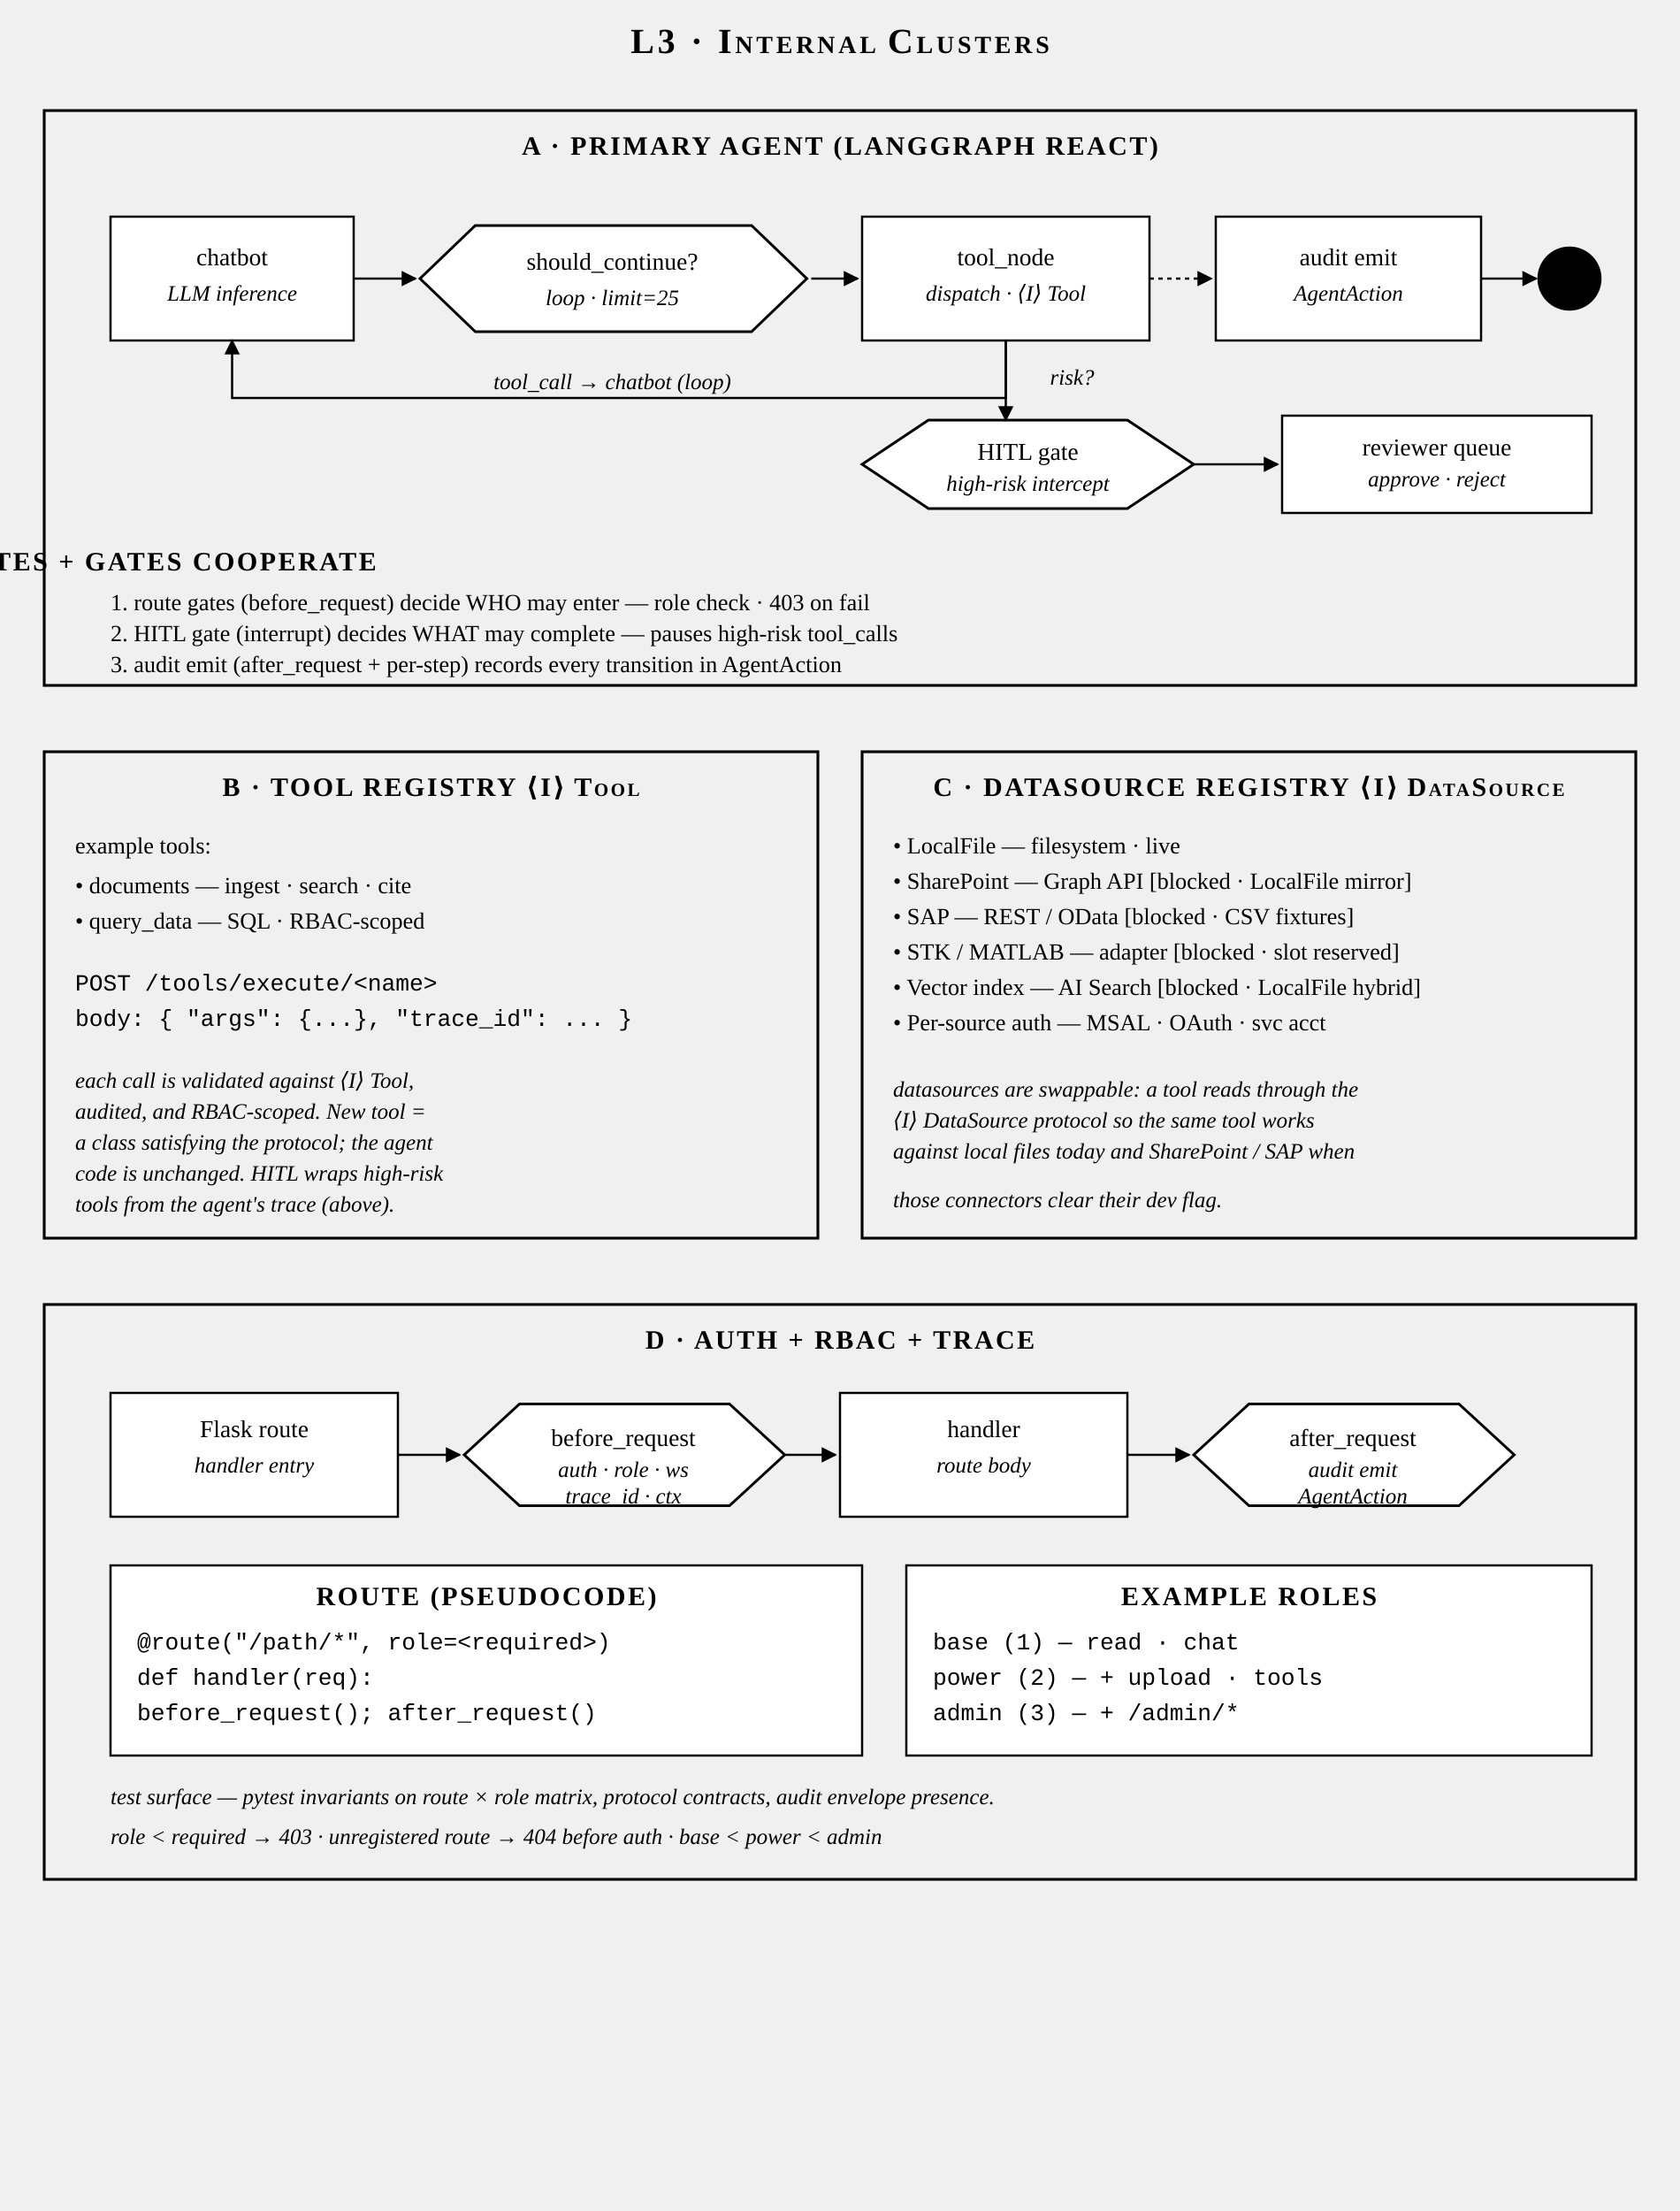
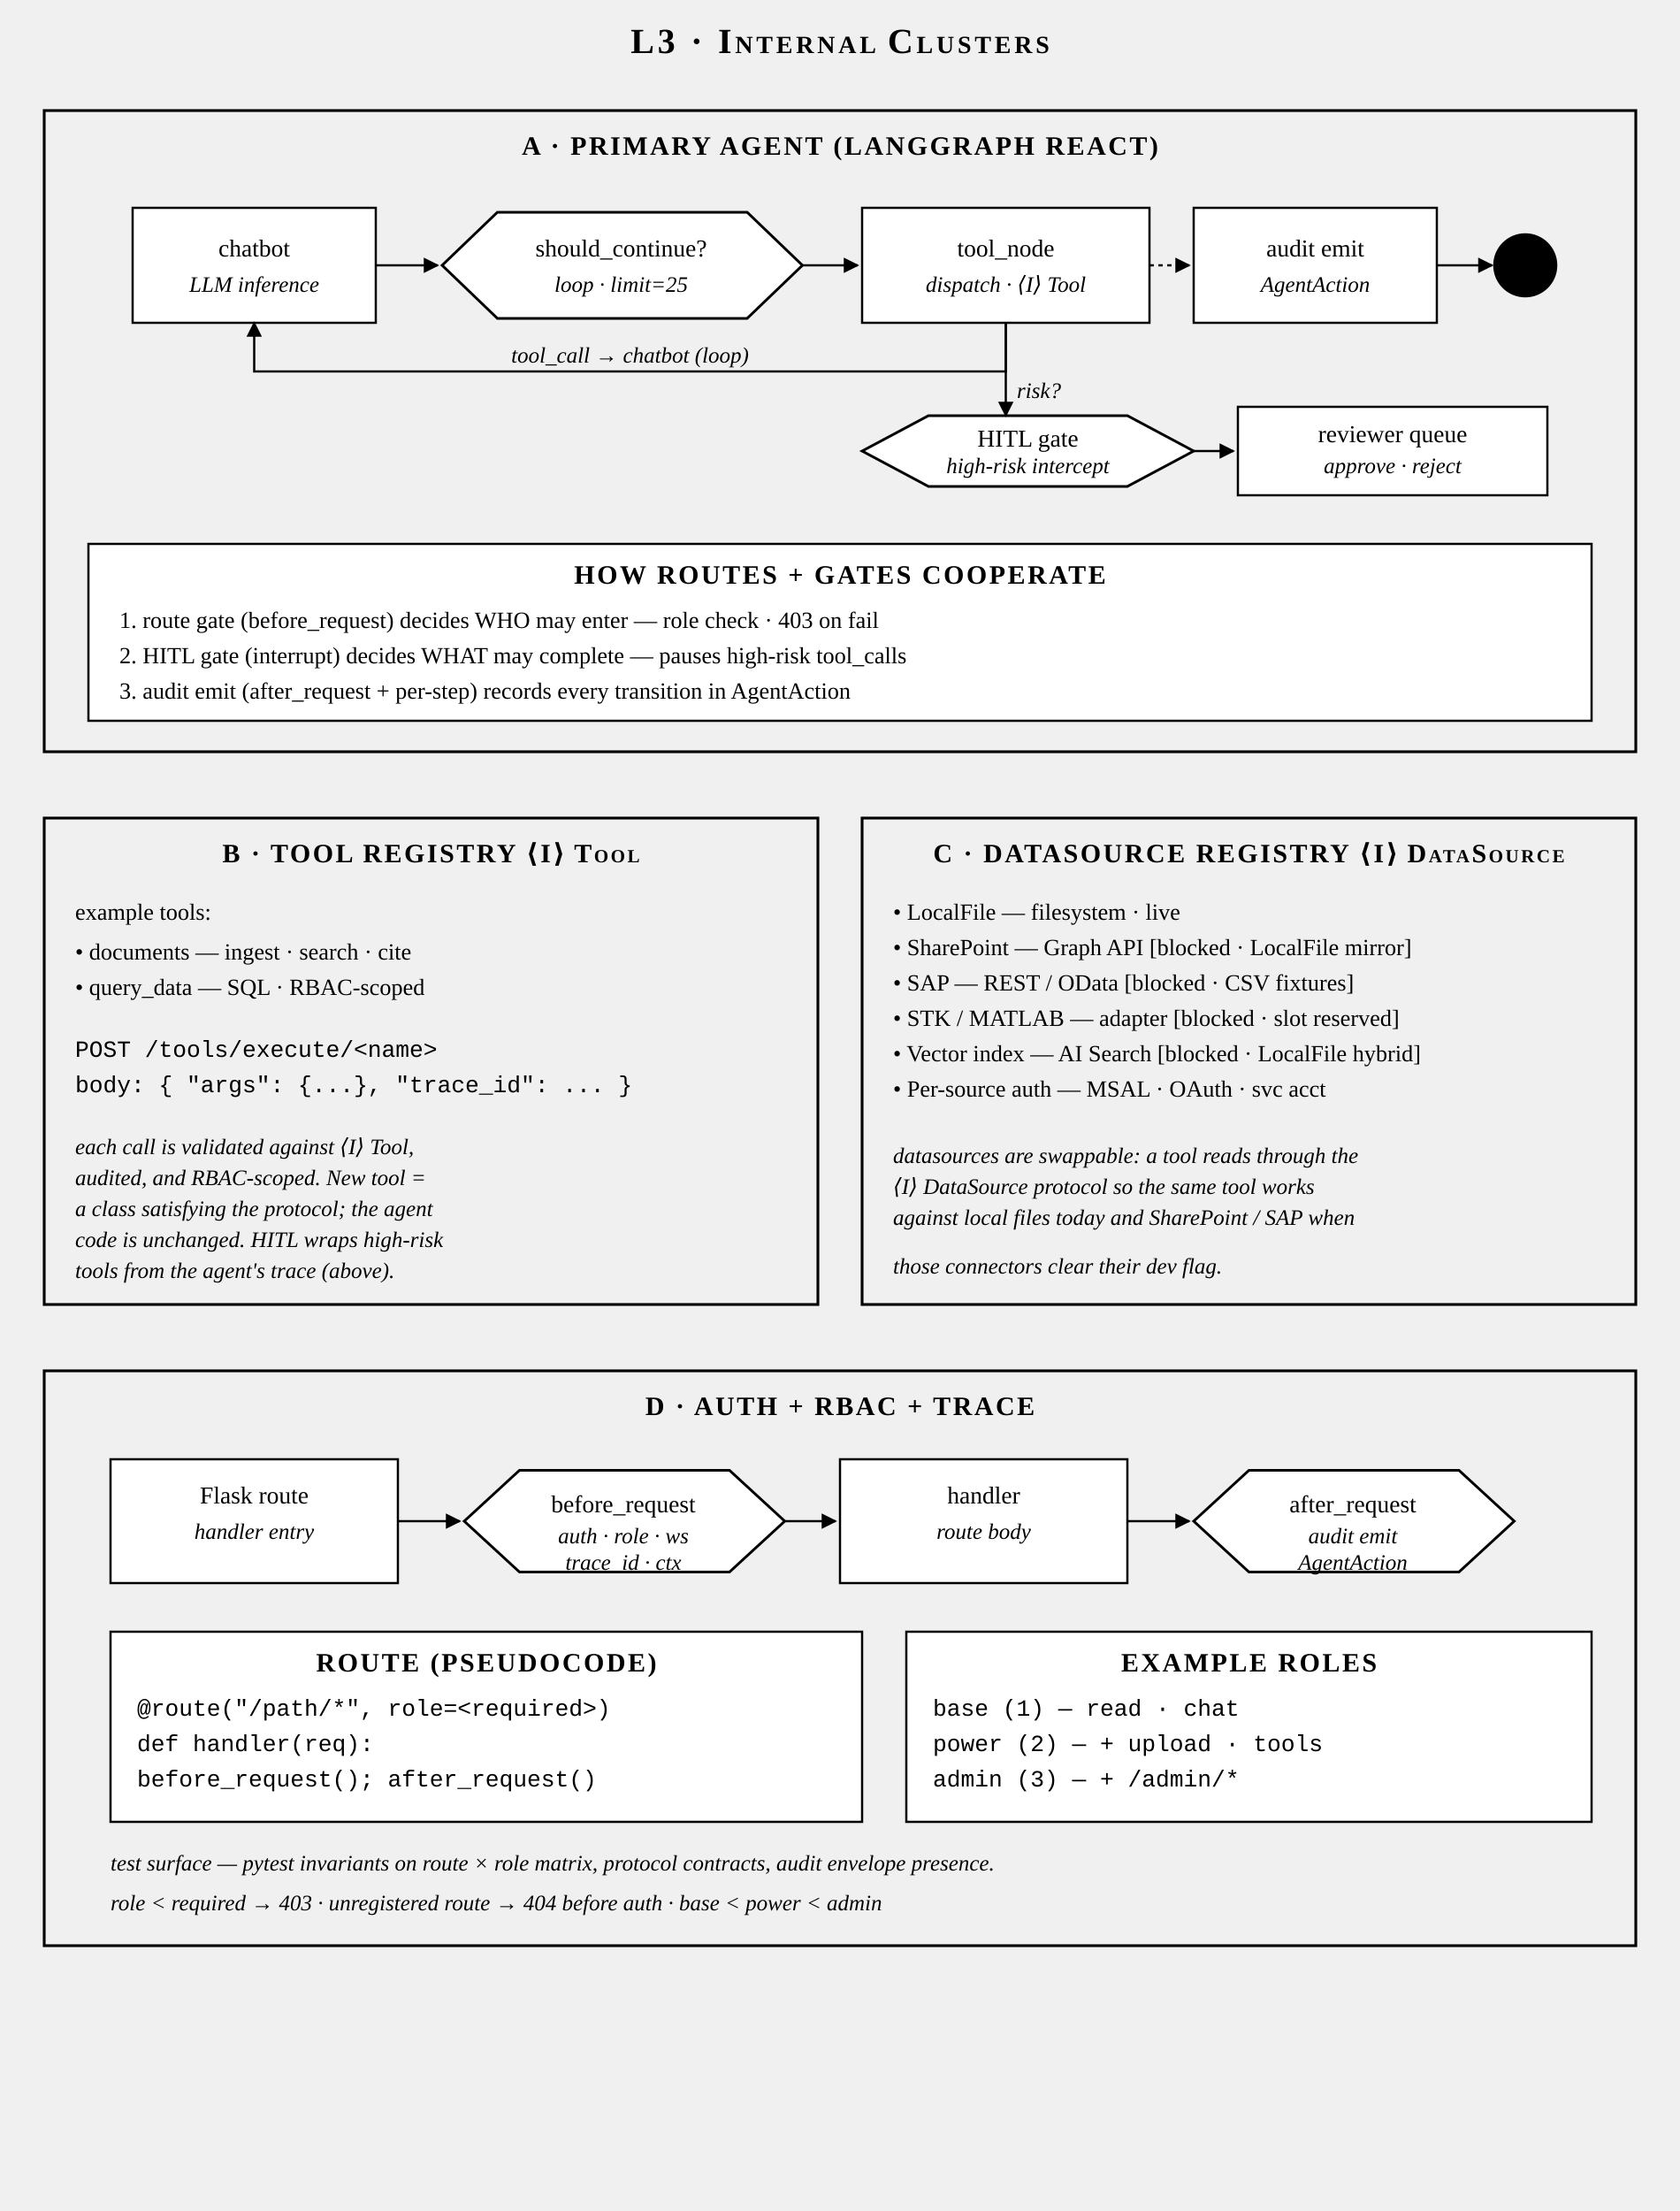
<svg xmlns="http://www.w3.org/2000/svg" viewBox="0 0 760 1000" font-family="Times New Roman, Times, serif">
  <defs>
    <marker id="arrL3" viewBox="0 0 10 10" refX="9" refY="5" markerWidth="7" markerHeight="7" orient="auto-start-reverse">
      <path d="M 0 0 L 10 5 L 0 10 z" fill="#000" />
    </marker>
    <style>
      .box { fill: #fff; stroke: #000; stroke-width: 1; }
      .box-dashed { fill: #fff; stroke: #000; stroke-width: 1; stroke-dasharray: 4 2; }
      .boundary { fill: none; stroke: #000; stroke-width: 1.25; }
      .gate { fill: #fff; stroke: #000; stroke-width: 1.2; }
      .terminal { fill: #000; stroke: #000; stroke-width: 1; }
      .lbl-c { font-size: 11px; fill: #000; text-anchor: middle; }
      .lbl { font-size: 10.5px; fill: #000; }
      .lbl-i-c { font-size: 10px; fill: #000; font-style: italic; text-anchor: middle; }
      .lbl-i { font-size: 10px; fill: #000; font-style: italic; }
      .head { font-size: 12px; font-weight: bold; font-variant: small-caps; letter-spacing: 1px; fill: #000; text-anchor: middle; }
      .edge { stroke: #000; stroke-width: 1; fill: none; }
      .edge-aud { stroke: #000; stroke-width: 1; fill: none; stroke-dasharray: 2 2; }
      .title { font-size: 16px; font-weight: bold; font-variant: small-caps; letter-spacing: 1.5px; fill: #000; text-anchor: middle; }
      .iface { font-size: 10px; font-style: italic; fill: #000; text-anchor: middle; }
      .mono { font-family: "Courier New", Courier, monospace; font-size: 10.5px; fill: #000; }
    </style>
  </defs>
  <text x="380" y="24" class="title">L3 · Internal Clusters</text>
  <g transform="translate(20,50)">
-     <rect x="0" y="0" width="720" height="260" class="boundary" />
+     <rect x="0" y="0" width="720" height="290" class="boundary" />
    <text x="360" y="20" class="head">A · PRIMARY AGENT   (LANGGRAPH REACT)</text>
-     <rect x="30" y="48" width="110" height="56" class="box" />
-     <text x="85" y="70" class="lbl-c">chatbot</text>
-     <text x="85" y="86" class="lbl-i-c">LLM inference</text>
-     <polygon points="170,76 195,52 320,52 345,76 320,100 195,100" class="gate" />
-     <text x="257" y="72" class="lbl-c">should_continue?</text>
-     <text x="257" y="88" class="lbl-i-c">loop · limit=25</text>
-     <rect x="370" y="48" width="130" height="56" class="box" />
-     <text x="435" y="70" class="lbl-c">tool_node</text>
-     <text x="435" y="86" class="lbl-i-c">dispatch · ⟨I⟩ Tool</text>
-     <rect x="530" y="48" width="120" height="56" class="box" />
-     <text x="590" y="70" class="lbl-c">audit emit</text>
-     <text x="590" y="86" class="lbl-i-c">AgentAction</text>
-     <circle cx="690" cy="76" r="14" class="terminal" />
-     <text x="690" y="80" class="lbl-c" fill="#fff">END</text>
-     <line x1="140" y1="76" x2="168" y2="76" class="edge" marker-end="url(#arrL3)" />
-     <line x1="347" y1="76" x2="368" y2="76" class="edge" marker-end="url(#arrL3)" />
-     <line x1="500" y1="76" x2="528" y2="76" class="edge-aud" marker-end="url(#arrL3)" />
-     <line x1="650" y1="76" x2="675" y2="76" class="edge" marker-end="url(#arrL3)" />
-     <path d="M 435 104 L 435 130 L 85 130 L 85 104" class="edge" marker-end="url(#arrL3)" />
-     <text x="257" y="126" class="lbl-i-c">tool_call → chatbot (loop)</text>
-     <polygon points="370,160 400,140 490,140 520,160 490,180 400,180" class="gate" />
-     <text x="445" y="158" class="lbl-c">HITL gate</text>
-     <text x="445" y="172" class="lbl-i-c">high-risk intercept</text>
-     <path d="M 435 104 L 435 140" class="edge" marker-end="url(#arrL3)" />
-     <text x="455" y="124" class="lbl-i">risk?</text>
-     <rect x="560" y="138" width="140" height="44" class="box" />
-     <text x="630" y="156" class="lbl-c">reviewer queue</text>
-     <text x="630" y="170" class="lbl-i-c">approve · reject</text>
-     <line x1="520" y1="160" x2="558" y2="160" class="edge" marker-end="url(#arrL3)" />
-     <text x="30" y="208" class="head" text-anchor="start">HOW ROUTES + GATES COOPERATE</text>
-     <text x="30" y="226" class="lbl">1. route gates (before_request) decide WHO may enter — role check · 403 on fail</text>
-     <text x="30" y="240" class="lbl">2. HITL gate (interrupt) decides WHAT may complete — pauses high-risk tool_calls</text>
-     <text x="30" y="254" class="lbl">3. audit emit (after_request + per-step) records every transition in AgentAction</text>
+     <rect x="40" y="44" width="110" height="52" class="box" />
+     <text x="95" y="66" class="lbl-c">chatbot</text>
+     <text x="95" y="82" class="lbl-i-c">LLM inference</text>
+     <polygon points="180,70 205,46 318,46 343,70 318,94 205,94" class="gate" />
+     <text x="261" y="66" class="lbl-c">should_continue?</text>
+     <text x="261" y="82" class="lbl-i-c">loop · limit=25</text>
+     <rect x="370" y="44" width="130" height="52" class="box" />
+     <text x="435" y="66" class="lbl-c">tool_node</text>
+     <text x="435" y="82" class="lbl-i-c">dispatch · ⟨I⟩ Tool</text>
+     <rect x="520" y="44" width="110" height="52" class="box" />
+     <text x="575" y="66" class="lbl-c">audit emit</text>
+     <text x="575" y="82" class="lbl-i-c">AgentAction</text>
+     <circle cx="670" cy="70" r="14" class="terminal" />
+     <text x="670" y="74" class="lbl-c" fill="#fff">END</text>
+     <line x1="150" y1="70" x2="178" y2="70" class="edge" marker-end="url(#arrL3)" />
+     <line x1="343" y1="70" x2="368" y2="70" class="edge" marker-end="url(#arrL3)" />
+     <line x1="500" y1="70" x2="518" y2="70" class="edge-aud" marker-end="url(#arrL3)" />
+     <line x1="630" y1="70" x2="655" y2="70" class="edge" marker-end="url(#arrL3)" />
+     <path d="M 435 96 L 435 118 L 95 118 L 95 96" class="edge" marker-end="url(#arrL3)" />
+     <text x="265" y="114" class="lbl-i-c">tool_call → chatbot (loop)</text>
+     <polygon points="370,154 400,138 490,138 520,154 490,170 400,170" class="gate" />
+     <text x="445" y="152" class="lbl-c">HITL gate</text>
+     <text x="445" y="164" class="lbl-i-c">high-risk intercept</text>
+     <path d="M 435 96 L 435 138" class="edge" marker-end="url(#arrL3)" />
+     <text x="440" y="130" class="lbl-i">risk?</text>
+     <rect x="540" y="134" width="140" height="40" class="box" />
+     <text x="610" y="150" class="lbl-c">reviewer queue</text>
+     <text x="610" y="164" class="lbl-i-c">approve · reject</text>
+     <line x1="520" y1="154" x2="538" y2="154" class="edge" marker-end="url(#arrL3)" />
+     <rect x="20" y="196" width="680" height="80" class="box" />
+     <text x="360" y="214" class="head">HOW ROUTES + GATES COOPERATE</text>
+     <text x="34" y="234" class="lbl">1. route gate (before_request) decides WHO may enter — role check · 403 on fail</text>
+     <text x="34" y="250" class="lbl">2. HITL gate (interrupt) decides WHAT may complete — pauses high-risk tool_calls</text>
+     <text x="34" y="266" class="lbl">3. audit emit (after_request + per-step) records every transition in AgentAction</text>
  </g>
-   <g transform="translate(20,340)">
+   <g transform="translate(20,370)">
    <rect x="0" y="0" width="350" height="220" class="boundary" />
    <text x="175" y="20" class="head">B · TOOL REGISTRY   ⟨I⟩ Tool</text>
    <text x="14" y="46" class="lbl">example tools:</text>
    <text x="14" y="64" class="lbl">• documents  — ingest · search · cite</text>
    <text x="14" y="80" class="lbl">• query_data — SQL · RBAC-scoped</text>
    <text x="14" y="108" class="mono">POST /tools/execute/&lt;name&gt;</text>
    <text x="14" y="124" class="mono">body: { "args": {...}, "trace_id": ... }</text>
    <text x="14" y="152" class="lbl-i">each call is validated against ⟨I⟩ Tool,</text>
    <text x="14" y="166" class="lbl-i">audited, and RBAC-scoped. New tool =</text>
    <text x="14" y="180" class="lbl-i">a class satisfying the protocol; the agent</text>
    <text x="14" y="194" class="lbl-i">code is unchanged. HITL wraps high-risk</text>
    <text x="14" y="208" class="lbl-i">tools from the agent's trace (above).</text>
  </g>
-   <g transform="translate(390,340)">
+   <g transform="translate(390,370)">
    <rect x="0" y="0" width="350" height="220" class="boundary" />
    <text x="175" y="20" class="head">C · DATASOURCE REGISTRY   ⟨I⟩ DataSource</text>
    <text x="14" y="46" class="lbl">• LocalFile      — filesystem · live</text>
    <text x="14" y="62" class="lbl">• SharePoint     — Graph API [blocked · LocalFile mirror]</text>
    <text x="14" y="78" class="lbl">• SAP            — REST / OData [blocked · CSV fixtures]</text>
    <text x="14" y="94" class="lbl">• STK / MATLAB   — adapter [blocked · slot reserved]</text>
    <text x="14" y="110" class="lbl">• Vector index   — AI Search [blocked · LocalFile hybrid]</text>
    <text x="14" y="126" class="lbl">• Per-source auth — MSAL · OAuth · svc acct</text>
    <text x="14" y="156" class="lbl-i">datasources are swappable: a tool reads through the</text>
    <text x="14" y="170" class="lbl-i">⟨I⟩ DataSource protocol so the same tool works</text>
    <text x="14" y="184" class="lbl-i">against local files today and SharePoint / SAP when</text>
    <text x="14" y="206" class="lbl-i">those connectors clear their dev flag.</text>
  </g>
-   <g transform="translate(20,590)">
+   <g transform="translate(20,620)">
    <rect x="0" y="0" width="720" height="260" class="boundary" />
    <text x="360" y="20" class="head">D · AUTH + RBAC + TRACE</text>
    <rect x="30" y="40" width="130" height="56" class="box" />
    <text x="95" y="60" class="lbl-c">Flask route</text>
    <text x="95" y="76" class="lbl-i-c">handler entry</text>
    <polygon points="190,68 215,45 310,45 335,68 310,91 215,91" class="gate" />
    <text x="262" y="64" class="lbl-c">before_request</text>
    <text x="262" y="78" class="lbl-i-c">auth · role · ws</text>
    <text x="262" y="90" class="lbl-i-c">trace_id · ctx</text>
    <rect x="360" y="40" width="130" height="56" class="box" />
    <text x="425" y="60" class="lbl-c">handler</text>
    <text x="425" y="76" class="lbl-i-c">route body</text>
    <polygon points="520,68 545,45 640,45 665,68 640,91 545,91" class="gate" />
    <text x="592" y="64" class="lbl-c">after_request</text>
    <text x="592" y="78" class="lbl-i-c">audit emit</text>
    <text x="592" y="90" class="lbl-i-c">AgentAction</text>
    <line x1="160" y1="68" x2="188" y2="68" class="edge" marker-end="url(#arrL3)" />
    <line x1="335" y1="68" x2="358" y2="68" class="edge" marker-end="url(#arrL3)" />
    <line x1="490" y1="68" x2="518" y2="68" class="edge" marker-end="url(#arrL3)" />
    <rect x="30" y="118" width="340" height="86" class="box" />
    <text x="200" y="136" class="head">ROUTE (PSEUDOCODE)</text>
    <text x="42" y="156" class="mono">@route("/path/*", role=&lt;required&gt;)</text>
    <text x="42" y="172" class="mono">def handler(req):</text>
    <text x="42" y="188" class="mono">    before_request();  after_request()</text>
    <rect x="390" y="118" width="310" height="86" class="box" />
    <text x="545" y="136" class="head">EXAMPLE ROLES</text>
    <text x="402" y="156" class="mono">base   (1)  — read · chat</text>
    <text x="402" y="172" class="mono">power  (2)  — + upload · tools</text>
    <text x="402" y="188" class="mono">admin  (3)  — + /admin/*</text>
    <text x="30" y="226" class="lbl-i">test surface — pytest invariants on route × role matrix, protocol contracts, audit envelope presence.</text>
    <text x="30" y="244" class="lbl-i">role &lt; required → 403   ·   unregistered route → 404 before auth   ·   base &lt; power &lt; admin</text>
  </g>
</svg>
